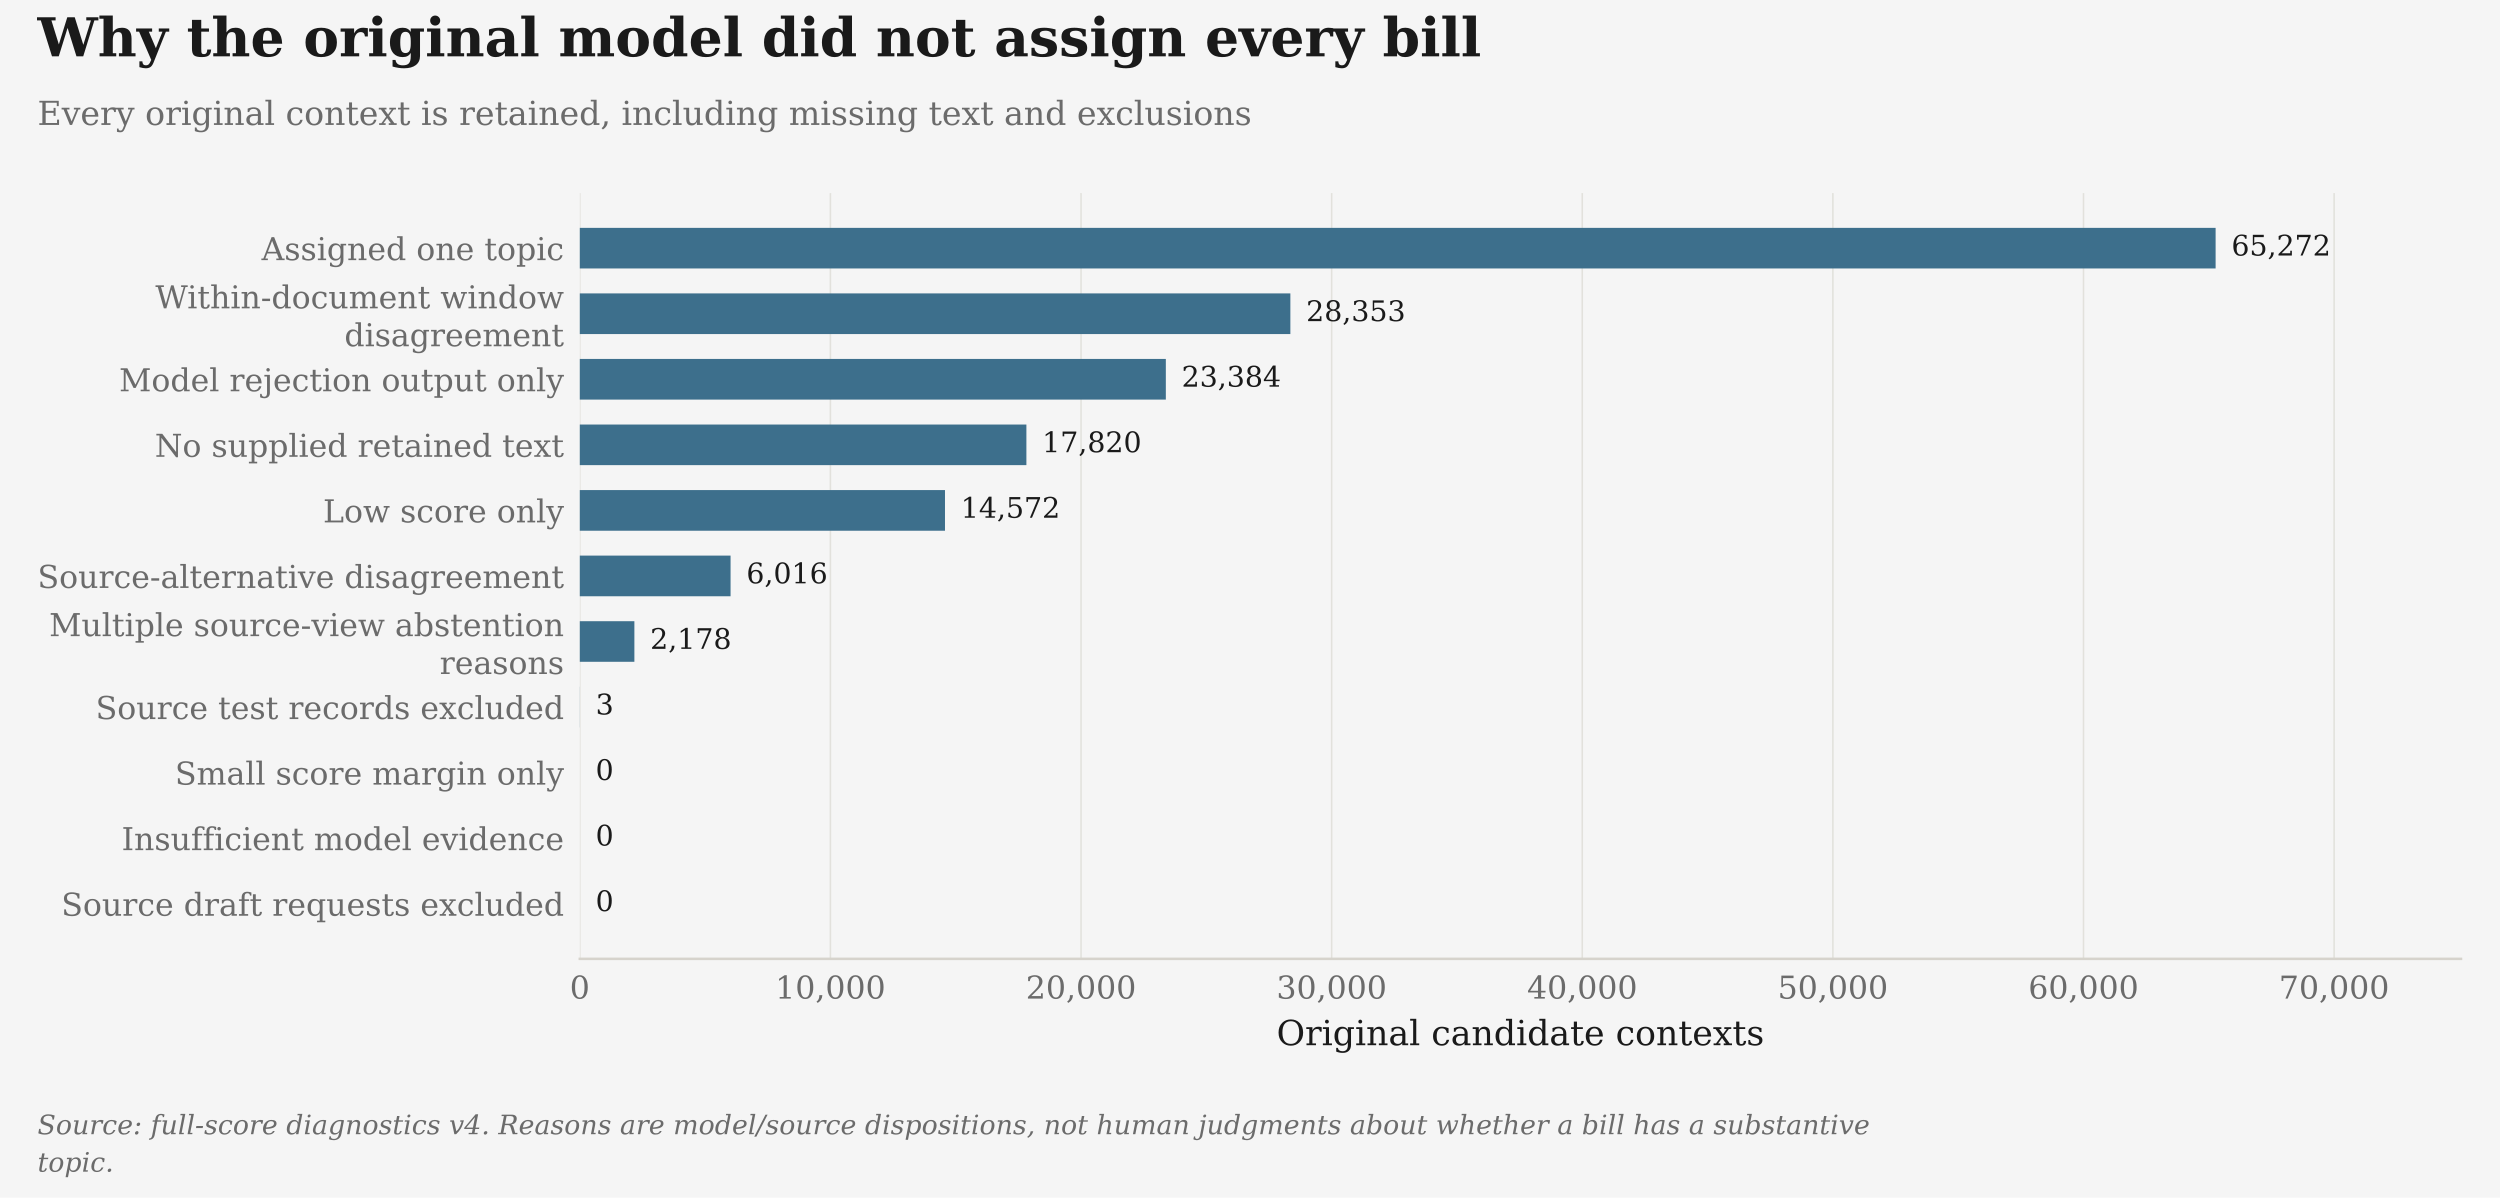
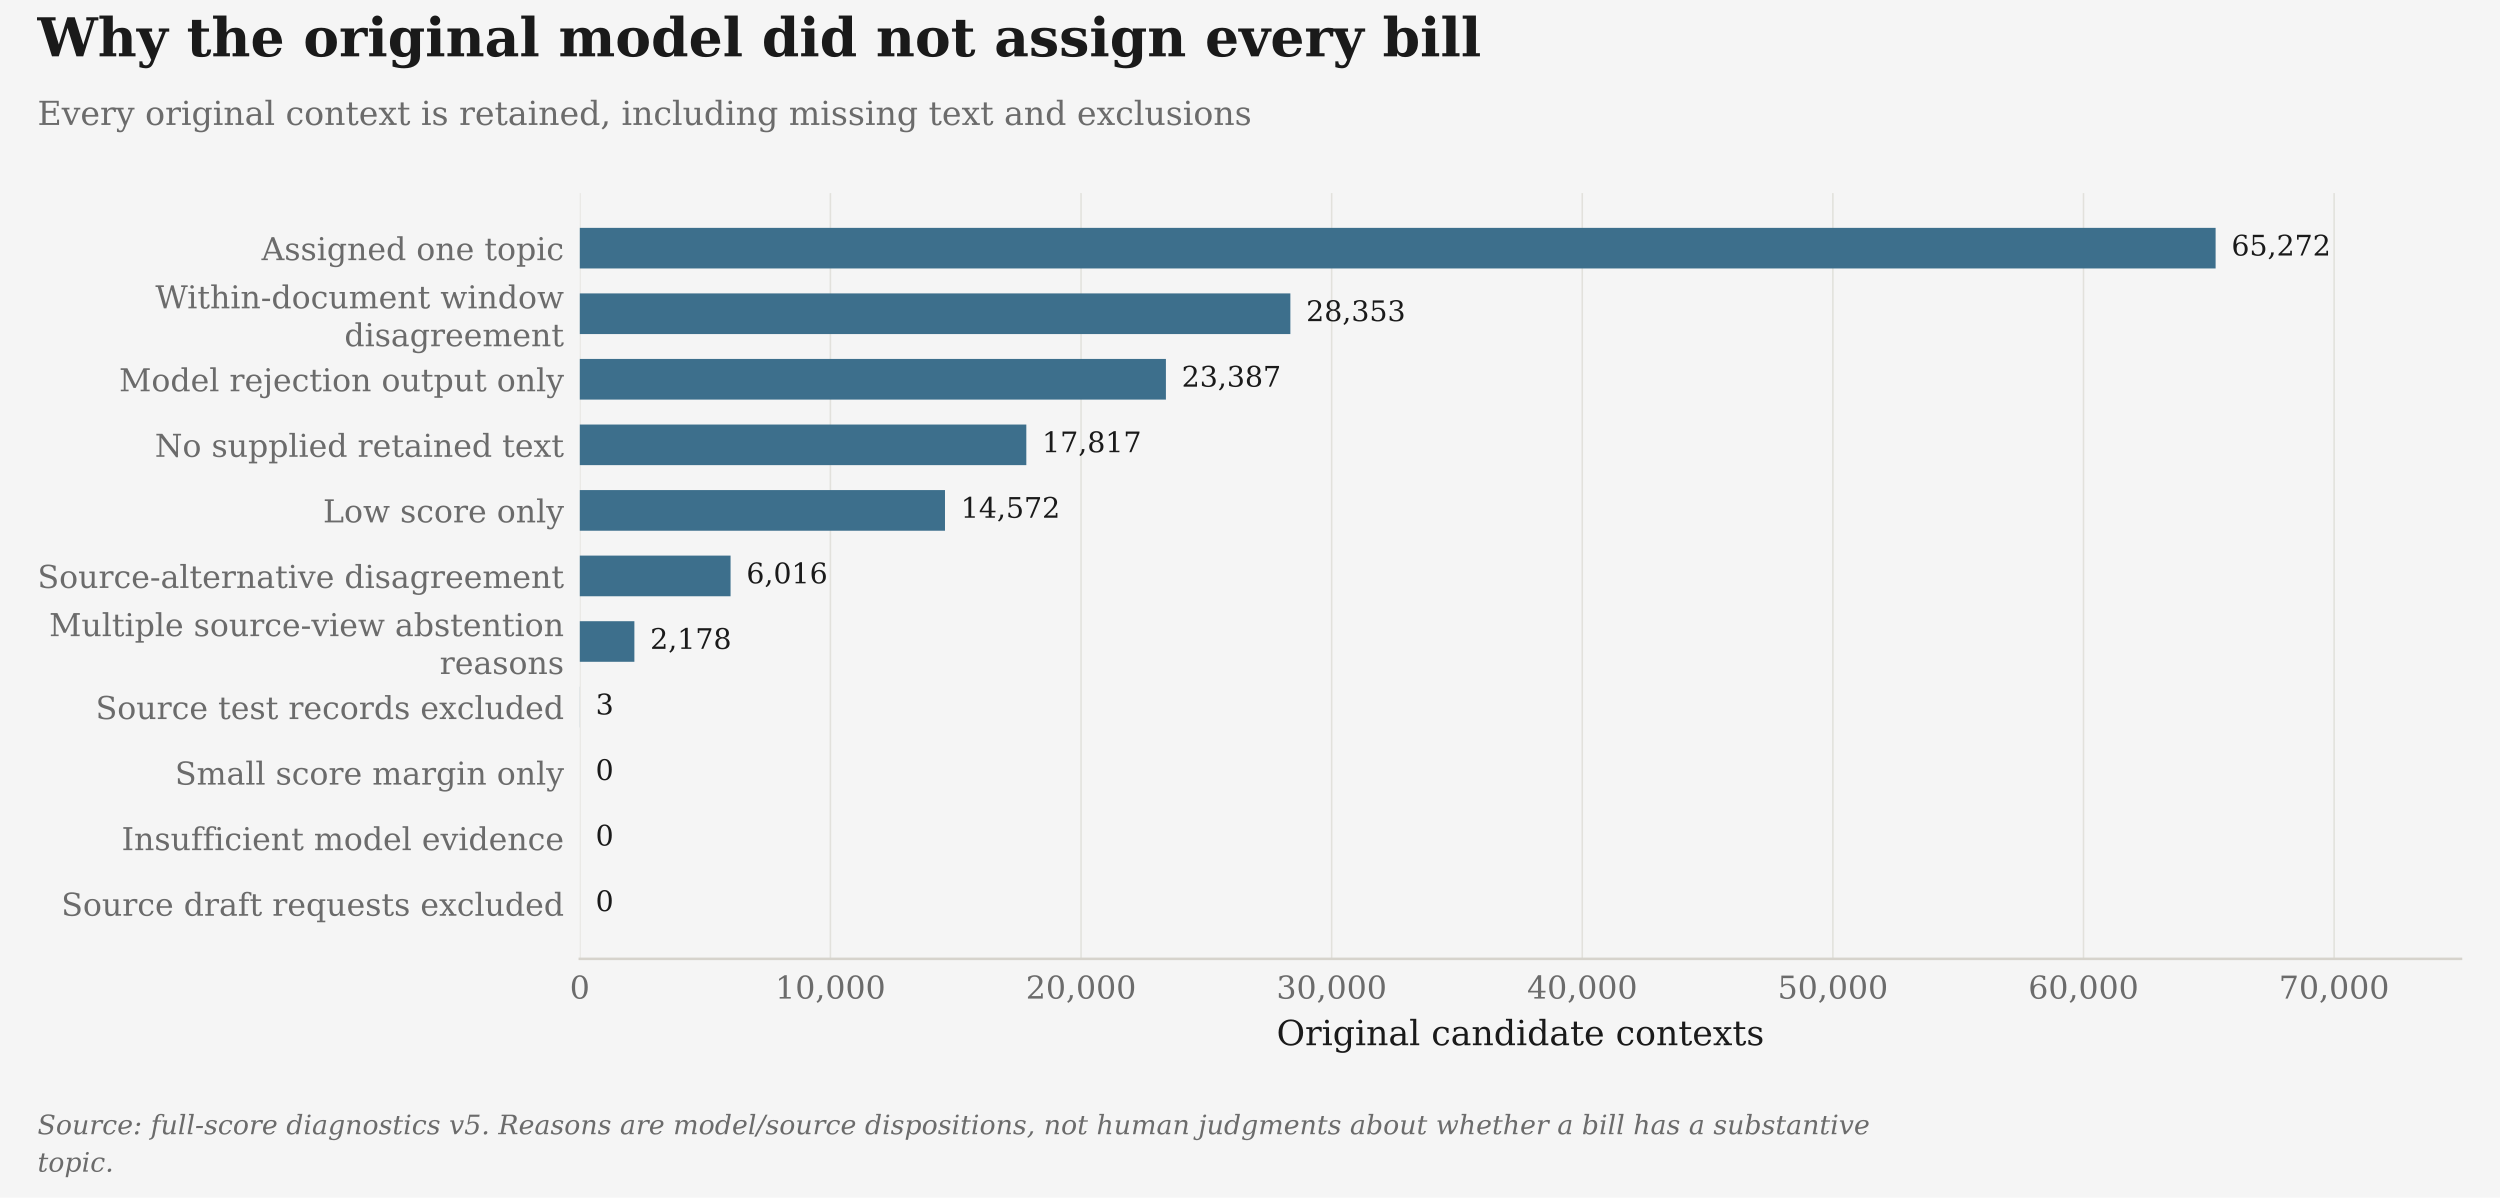
<svg xmlns="http://www.w3.org/2000/svg" width="792pt" height="379.44pt" viewBox="0 0 792 379.44" version="1.1">
  <defs>
    <style type="text/css">*{stroke-linejoin: round; stroke-linecap: butt}</style>
  </defs>
  <g id="figure_1">
    <g id="patch_1">
      <path d="M 0 379.44  L 792 379.44  L 792 0  L 0 0  z " style="fill: #f5f5f5" />
    </g>
    <g id="axes_1">
      <g id="patch_2">
        <path d="M 183.68 303.764  L 779.64 303.764  L 779.64 61.153  L 183.68 61.153  z " style="fill: #f5f5f5" />
      </g>
      <g id="matplotlib.axis_1">
        <g id="xtick_1">
          <g id="line2d_1">
            <path d="M 183.68 303.764  L 183.68 61.153  " clip-path="url(#p3f334388b2)" style="fill: none; stroke: #d6d3cc; stroke-opacity: 0.6; stroke-width: 0.5; stroke-linecap: square" />
          </g>
          <g id="line2d_2" />
          <g id="text_1">
            <text style="font-size: 10px; font-family: 'DejaVu Serif', 'Bitstream Vera Serif', 'Computer Modern Roman', 'New Century Schoolbook', 'Century Schoolbook L', 'Utopia', 'ITC Bookman', 'Bookman', 'Nimbus Roman No9 L', 'Times New Roman', 'Times', 'Palatino', 'Charter', serif; text-anchor: middle; fill: #6b6b6b" x="183.68" y="316.362" transform="rotate(-0 183.68 316.3618)">0</text>
          </g>
        </g>
        <g id="xtick_2">
          <g id="line2d_3">
            <path d="M 263.075 303.764  L 263.075 61.153  " clip-path="url(#p3f334388b2)" style="fill: none; stroke: #d6d3cc; stroke-opacity: 0.6; stroke-width: 0.5; stroke-linecap: square" />
          </g>
          <g id="line2d_4" />
          <g id="text_2">
            <text style="font-size: 10px; font-family: 'DejaVu Serif', 'Bitstream Vera Serif', 'Computer Modern Roman', 'New Century Schoolbook', 'Century Schoolbook L', 'Utopia', 'ITC Bookman', 'Bookman', 'Nimbus Roman No9 L', 'Times New Roman', 'Times', 'Palatino', 'Charter', serif; text-anchor: middle; fill: #6b6b6b" x="263.075" y="316.362" transform="rotate(-0 263.0749 316.3618)">10,000</text>
          </g>
        </g>
        <g id="xtick_3">
          <g id="line2d_5">
            <path d="M 342.47 303.764  L 342.47 61.153  " clip-path="url(#p3f334388b2)" style="fill: none; stroke: #d6d3cc; stroke-opacity: 0.6; stroke-width: 0.5; stroke-linecap: square" />
          </g>
          <g id="line2d_6" />
          <g id="text_3">
            <text style="font-size: 10px; font-family: 'DejaVu Serif', 'Bitstream Vera Serif', 'Computer Modern Roman', 'New Century Schoolbook', 'Century Schoolbook L', 'Utopia', 'ITC Bookman', 'Bookman', 'Nimbus Roman No9 L', 'Times New Roman', 'Times', 'Palatino', 'Charter', serif; text-anchor: middle; fill: #6b6b6b" x="342.47" y="316.362" transform="rotate(-0 342.4697 316.3618)">20,000</text>
          </g>
        </g>
        <g id="xtick_4">
          <g id="line2d_7">
            <path d="M 421.865 303.764  L 421.865 61.153  " clip-path="url(#p3f334388b2)" style="fill: none; stroke: #d6d3cc; stroke-opacity: 0.6; stroke-width: 0.5; stroke-linecap: square" />
          </g>
          <g id="line2d_8" />
          <g id="text_4">
            <text style="font-size: 10px; font-family: 'DejaVu Serif', 'Bitstream Vera Serif', 'Computer Modern Roman', 'New Century Schoolbook', 'Century Schoolbook L', 'Utopia', 'ITC Bookman', 'Bookman', 'Nimbus Roman No9 L', 'Times New Roman', 'Times', 'Palatino', 'Charter', serif; text-anchor: middle; fill: #6b6b6b" x="421.865" y="316.362" transform="rotate(-0 421.8646 316.3618)">30,000</text>
          </g>
        </g>
        <g id="xtick_5">
          <g id="line2d_9">
            <path d="M 501.259 303.764  L 501.259 61.153  " clip-path="url(#p3f334388b2)" style="fill: none; stroke: #d6d3cc; stroke-opacity: 0.6; stroke-width: 0.5; stroke-linecap: square" />
          </g>
          <g id="line2d_10" />
          <g id="text_5">
            <text style="font-size: 10px; font-family: 'DejaVu Serif', 'Bitstream Vera Serif', 'Computer Modern Roman', 'New Century Schoolbook', 'Century Schoolbook L', 'Utopia', 'ITC Bookman', 'Bookman', 'Nimbus Roman No9 L', 'Times New Roman', 'Times', 'Palatino', 'Charter', serif; text-anchor: middle; fill: #6b6b6b" x="501.259" y="316.362" transform="rotate(-0 501.2594 316.3618)">40,000</text>
          </g>
        </g>
        <g id="xtick_6">
          <g id="line2d_11">
            <path d="M 580.654 303.764  L 580.654 61.153  " clip-path="url(#p3f334388b2)" style="fill: none; stroke: #d6d3cc; stroke-opacity: 0.6; stroke-width: 0.5; stroke-linecap: square" />
          </g>
          <g id="line2d_12" />
          <g id="text_6">
            <text style="font-size: 10px; font-family: 'DejaVu Serif', 'Bitstream Vera Serif', 'Computer Modern Roman', 'New Century Schoolbook', 'Century Schoolbook L', 'Utopia', 'ITC Bookman', 'Bookman', 'Nimbus Roman No9 L', 'Times New Roman', 'Times', 'Palatino', 'Charter', serif; text-anchor: middle; fill: #6b6b6b" x="580.654" y="316.362" transform="rotate(-0 580.6543 316.3618)">50,000</text>
          </g>
        </g>
        <g id="xtick_7">
          <g id="line2d_13">
            <path d="M 660.049 303.764  L 660.049 61.153  " clip-path="url(#p3f334388b2)" style="fill: none; stroke: #d6d3cc; stroke-opacity: 0.6; stroke-width: 0.5; stroke-linecap: square" />
          </g>
          <g id="line2d_14" />
          <g id="text_7">
            <text style="font-size: 10px; font-family: 'DejaVu Serif', 'Bitstream Vera Serif', 'Computer Modern Roman', 'New Century Schoolbook', 'Century Schoolbook L', 'Utopia', 'ITC Bookman', 'Bookman', 'Nimbus Roman No9 L', 'Times New Roman', 'Times', 'Palatino', 'Charter', serif; text-anchor: middle; fill: #6b6b6b" x="660.049" y="316.362" transform="rotate(-0 660.0491 316.3618)">60,000</text>
          </g>
        </g>
        <g id="xtick_8">
          <g id="line2d_15">
            <path d="M 739.444 303.764  L 739.444 61.153  " clip-path="url(#p3f334388b2)" style="fill: none; stroke: #d6d3cc; stroke-opacity: 0.6; stroke-width: 0.5; stroke-linecap: square" />
          </g>
          <g id="line2d_16" />
          <g id="text_8">
            <text style="font-size: 10px; font-family: 'DejaVu Serif', 'Bitstream Vera Serif', 'Computer Modern Roman', 'New Century Schoolbook', 'Century Schoolbook L', 'Utopia', 'ITC Bookman', 'Bookman', 'Nimbus Roman No9 L', 'Times New Roman', 'Times', 'Palatino', 'Charter', serif; text-anchor: middle; fill: #6b6b6b" x="739.444" y="316.362" transform="rotate(-0 739.444 316.3618)">70,000</text>
          </g>
        </g>
        <g id="text_9">
          <text style="font-size: 11px; font-family: 'DejaVu Serif', 'Bitstream Vera Serif', 'Computer Modern Roman', 'New Century Schoolbook', 'Century Schoolbook L', 'Utopia', 'ITC Bookman', 'Bookman', 'Nimbus Roman No9 L', 'Times New Roman', 'Times', 'Palatino', 'Charter', serif; text-anchor: middle; fill: #1a1a1a" x="481.66" y="331.122" transform="rotate(-0 481.66 331.1224)">Original candidate contexts</text>
        </g>
      </g>
      <g id="matplotlib.axis_2">
        <g id="ytick_1">
          <g id="line2d_17" />
          <g id="text_10">
            <text style="font-size: 10px; font-family: 'DejaVu Serif', 'Bitstream Vera Serif', 'Computer Modern Roman', 'New Century Schoolbook', 'Century Schoolbook L', 'Utopia', 'ITC Bookman', 'Bookman', 'Nimbus Roman No9 L', 'Times New Roman', 'Times', 'Palatino', 'Charter', serif; text-anchor: end; fill: #6b6b6b" x="178.68" y="82.418" transform="rotate(-0 178.68 82.4178)">Assigned one topic</text>
          </g>
        </g>
        <g id="ytick_2">
          <g id="line2d_18" />
          <g id="text_11">
            <text style="font-size: 10px; font-family: 'DejaVu Serif', 'Bitstream Vera Serif', 'Computer Modern Roman', 'New Century Schoolbook', 'Century Schoolbook L', 'Utopia', 'ITC Bookman', 'Bookman', 'Nimbus Roman No9 L', 'Times New Roman', 'Times', 'Palatino', 'Charter', serif; fill: #6b6b6b" transform="translate(49.21906 97.68489)">Within-document window</text>
            <text style="font-size: 10px; font-family: 'DejaVu Serif', 'Bitstream Vera Serif', 'Computer Modern Roman', 'New Century Schoolbook', 'Century Schoolbook L', 'Utopia', 'ITC Bookman', 'Bookman', 'Nimbus Roman No9 L', 'Times New Roman', 'Times', 'Palatino', 'Charter', serif; fill: #6b6b6b" transform="translate(109.1066 109.6876)">disagreement</text>
          </g>
        </g>
        <g id="ytick_3">
          <g id="line2d_19" />
          <g id="text_12">
            <text style="font-size: 10px; font-family: 'DejaVu Serif', 'Bitstream Vera Serif', 'Computer Modern Roman', 'New Century Schoolbook', 'Century Schoolbook L', 'Utopia', 'ITC Bookman', 'Bookman', 'Nimbus Roman No9 L', 'Times New Roman', 'Times', 'Palatino', 'Charter', serif; text-anchor: end; fill: #6b6b6b" x="178.68" y="123.954" transform="rotate(-0 178.68 123.9537)">Model rejection output only</text>
          </g>
        </g>
        <g id="ytick_4">
          <g id="line2d_20" />
          <g id="text_13">
            <text style="font-size: 10px; font-family: 'DejaVu Serif', 'Bitstream Vera Serif', 'Computer Modern Roman', 'New Century Schoolbook', 'Century Schoolbook L', 'Utopia', 'ITC Bookman', 'Bookman', 'Nimbus Roman No9 L', 'Times New Roman', 'Times', 'Palatino', 'Charter', serif; text-anchor: end; fill: #6b6b6b" x="178.68" y="144.722" transform="rotate(-0 178.68 144.7217)">No supplied retained text</text>
          </g>
        </g>
        <g id="ytick_5">
          <g id="line2d_21" />
          <g id="text_14">
            <text style="font-size: 10px; font-family: 'DejaVu Serif', 'Bitstream Vera Serif', 'Computer Modern Roman', 'New Century Schoolbook', 'Century Schoolbook L', 'Utopia', 'ITC Bookman', 'Bookman', 'Nimbus Roman No9 L', 'Times New Roman', 'Times', 'Palatino', 'Charter', serif; text-anchor: end; fill: #6b6b6b" x="178.68" y="165.49" transform="rotate(-0 178.68 165.4897)">Low score only</text>
          </g>
        </g>
        <g id="ytick_6">
          <g id="line2d_22" />
          <g id="text_15">
            <text style="font-size: 10px; font-family: 'DejaVu Serif', 'Bitstream Vera Serif', 'Computer Modern Roman', 'New Century Schoolbook', 'Century Schoolbook L', 'Utopia', 'ITC Bookman', 'Bookman', 'Nimbus Roman No9 L', 'Times New Roman', 'Times', 'Palatino', 'Charter', serif; text-anchor: end; fill: #6b6b6b" x="178.68" y="186.258" transform="rotate(-0 178.68 186.2577)">Source-alternative disagreement</text>
          </g>
        </g>
        <g id="ytick_7">
          <g id="line2d_23" />
          <g id="text_16">
            <text style="font-size: 10px; font-family: 'DejaVu Serif', 'Bitstream Vera Serif', 'Computer Modern Roman', 'New Century Schoolbook', 'Century Schoolbook L', 'Utopia', 'ITC Bookman', 'Bookman', 'Nimbus Roman No9 L', 'Times New Roman', 'Times', 'Palatino', 'Charter', serif; fill: #6b6b6b" transform="translate(15.56125 201.5251)">Multiple source-view abstention</text>
            <text style="font-size: 10px; font-family: 'DejaVu Serif', 'Bitstream Vera Serif', 'Computer Modern Roman', 'New Century Schoolbook', 'Century Schoolbook L', 'Utopia', 'ITC Bookman', 'Bookman', 'Nimbus Roman No9 L', 'Times New Roman', 'Times', 'Palatino', 'Charter', serif; fill: #6b6b6b" transform="translate(139.2956 213.5271)">reasons</text>
          </g>
        </g>
        <g id="ytick_8">
          <g id="line2d_24" />
          <g id="text_17">
            <text style="font-size: 10px; font-family: 'DejaVu Serif', 'Bitstream Vera Serif', 'Computer Modern Roman', 'New Century Schoolbook', 'Century Schoolbook L', 'Utopia', 'ITC Bookman', 'Bookman', 'Nimbus Roman No9 L', 'Times New Roman', 'Times', 'Palatino', 'Charter', serif; text-anchor: end; fill: #6b6b6b" x="178.68" y="227.794" transform="rotate(-0 178.68 227.7936)">Source test records excluded</text>
          </g>
        </g>
        <g id="ytick_9">
          <g id="line2d_25" />
          <g id="text_18">
            <text style="font-size: 10px; font-family: 'DejaVu Serif', 'Bitstream Vera Serif', 'Computer Modern Roman', 'New Century Schoolbook', 'Century Schoolbook L', 'Utopia', 'ITC Bookman', 'Bookman', 'Nimbus Roman No9 L', 'Times New Roman', 'Times', 'Palatino', 'Charter', serif; text-anchor: end; fill: #6b6b6b" x="178.68" y="248.562" transform="rotate(-0 178.68 248.5616)">Small score margin only</text>
          </g>
        </g>
        <g id="ytick_10">
          <g id="line2d_26" />
          <g id="text_19">
            <text style="font-size: 10px; font-family: 'DejaVu Serif', 'Bitstream Vera Serif', 'Computer Modern Roman', 'New Century Schoolbook', 'Century Schoolbook L', 'Utopia', 'ITC Bookman', 'Bookman', 'Nimbus Roman No9 L', 'Times New Roman', 'Times', 'Palatino', 'Charter', serif; text-anchor: end; fill: #6b6b6b" x="178.68" y="269.33" transform="rotate(-0 178.68 269.3295)">Insufficient model evidence</text>
          </g>
        </g>
        <g id="ytick_11">
          <g id="line2d_27" />
          <g id="text_20">
            <text style="font-size: 10px; font-family: 'DejaVu Serif', 'Bitstream Vera Serif', 'Computer Modern Roman', 'New Century Schoolbook', 'Century Schoolbook L', 'Utopia', 'ITC Bookman', 'Bookman', 'Nimbus Roman No9 L', 'Times New Roman', 'Times', 'Palatino', 'Charter', serif; text-anchor: end; fill: #6b6b6b" x="178.68" y="290.097" transform="rotate(-0 178.68 290.0975)">Source draft requests excluded</text>
          </g>
        </g>
      </g>
      <g id="patch_3">
        <path d="M 183.68 72.181  L 701.906 72.181  L 701.906 85.057  L 183.68 85.057  z " clip-path="url(#p3f334388b2)" style="fill: #3d6f8c" />
      </g>
      <g id="patch_4">
        <path d="M 183.68 92.948  L 408.788 92.948  L 408.788 105.825  L 183.68 105.825  z " clip-path="url(#p3f334388b2)" style="fill: #3d6f8c" />
      </g>
      <g id="patch_5">
-         <path d="M 183.68 113.716  L 369.337 113.716  L 369.337 126.593  L 183.68 126.593  z " clip-path="url(#p3f334388b2)" style="fill: #3d6f8c" />
+         <path d="M 183.68 113.716  L 369.361 113.716  L 369.361 126.593  L 183.68 126.593  z " clip-path="url(#p3f334388b2)" style="fill: #3d6f8c" />
      </g>
      <g id="patch_6">
-         <path d="M 183.68 134.484  L 325.162 134.484  L 325.162 147.361  L 183.68 147.361  z " clip-path="url(#p3f334388b2)" style="fill: #3d6f8c" />
+         <path d="M 183.68 134.484  L 325.138 134.484  L 325.138 147.361  L 183.68 147.361  z " clip-path="url(#p3f334388b2)" style="fill: #3d6f8c" />
      </g>
      <g id="patch_7">
        <path d="M 183.68 155.252  L 299.374 155.252  L 299.374 168.129  L 183.68 168.129  z " clip-path="url(#p3f334388b2)" style="fill: #3d6f8c" />
      </g>
      <g id="patch_8">
        <path d="M 183.68 176.02  L 231.444 176.02  L 231.444 188.897  L 183.68 188.897  z " clip-path="url(#p3f334388b2)" style="fill: #3d6f8c" />
      </g>
      <g id="patch_9">
        <path d="M 183.68 196.788  L 200.972 196.788  L 200.972 209.664  L 183.68 209.664  z " clip-path="url(#p3f334388b2)" style="fill: #3d6f8c" />
      </g>
      <g id="patch_10">
        <path d="M 183.68 217.556  L 183.704 217.556  L 183.704 230.432  L 183.68 230.432  z " clip-path="url(#p3f334388b2)" style="fill: #3d6f8c" />
      </g>
      <g id="patch_11">
        <path d="M 183.68 238.324  L 183.68 238.324  L 183.68 251.2  L 183.68 251.2  z " clip-path="url(#p3f334388b2)" style="fill: #3d6f8c" />
      </g>
      <g id="patch_12">
        <path d="M 183.68 259.092  L 183.68 259.092  L 183.68 271.968  L 183.68 271.968  z " clip-path="url(#p3f334388b2)" style="fill: #3d6f8c" />
      </g>
      <g id="patch_13">
        <path d="M 183.68 279.86  L 183.68 279.86  L 183.68 292.736  L 183.68 292.736  z " clip-path="url(#p3f334388b2)" style="fill: #3d6f8c" />
      </g>
      <g id="patch_14">
        <path d="M 183.68 303.764  L 779.64 303.764  " style="fill: none; stroke: #d6d3cc; stroke-width: 0.8; stroke-linejoin: miter; stroke-linecap: square" />
      </g>
      <g id="text_21">
        <text style="font-size: 9px; font-family: 'DejaVu Serif', 'Bitstream Vera Serif', 'Computer Modern Roman', 'New Century Schoolbook', 'Century Schoolbook L', 'Utopia', 'ITC Bookman', 'Bookman', 'Nimbus Roman No9 L', 'Times New Roman', 'Times', 'Palatino', 'Charter', serif; text-anchor: start; fill: #1a1a1a" x="706.906" y="80.956" transform="rotate(-0 706.9061 80.95647)">65,272</text>
      </g>
      <g id="text_22">
        <text style="font-size: 9px; font-family: 'DejaVu Serif', 'Bitstream Vera Serif', 'Computer Modern Roman', 'New Century Schoolbook', 'Century Schoolbook L', 'Utopia', 'ITC Bookman', 'Bookman', 'Nimbus Roman No9 L', 'Times New Roman', 'Times', 'Palatino', 'Charter', serif; text-anchor: start; fill: #1a1a1a" x="413.788" y="101.724" transform="rotate(-0 413.7882 101.7244)">28,353</text>
      </g>
      <g id="text_23">
-         <text style="font-size: 9px; font-family: 'DejaVu Serif', 'Bitstream Vera Serif', 'Computer Modern Roman', 'New Century Schoolbook', 'Century Schoolbook L', 'Utopia', 'ITC Bookman', 'Bookman', 'Nimbus Roman No9 L', 'Times New Roman', 'Times', 'Palatino', 'Charter', serif; text-anchor: start; fill: #1a1a1a" x="374.337" y="122.492" transform="rotate(-0 374.3369 122.4924)">23,384</text>
+         <text style="font-size: 9px; font-family: 'DejaVu Serif', 'Bitstream Vera Serif', 'Computer Modern Roman', 'New Century Schoolbook', 'Century Schoolbook L', 'Utopia', 'ITC Bookman', 'Bookman', 'Nimbus Roman No9 L', 'Times New Roman', 'Times', 'Palatino', 'Charter', serif; text-anchor: start; fill: #1a1a1a" x="374.361" y="122.492" transform="rotate(-0 374.3607 122.4924)">23,387</text>
      </g>
      <g id="text_24">
-         <text style="font-size: 9px; font-family: 'DejaVu Serif', 'Bitstream Vera Serif', 'Computer Modern Roman', 'New Century Schoolbook', 'Century Schoolbook L', 'Utopia', 'ITC Bookman', 'Bookman', 'Nimbus Roman No9 L', 'Times New Roman', 'Times', 'Palatino', 'Charter', serif; text-anchor: start; fill: #1a1a1a" x="330.162" y="143.26" transform="rotate(-0 330.1616 143.2604)">17,820</text>
+         <text style="font-size: 9px; font-family: 'DejaVu Serif', 'Bitstream Vera Serif', 'Computer Modern Roman', 'New Century Schoolbook', 'Century Schoolbook L', 'Utopia', 'ITC Bookman', 'Bookman', 'Nimbus Roman No9 L', 'Times New Roman', 'Times', 'Palatino', 'Charter', serif; text-anchor: start; fill: #1a1a1a" x="330.138" y="143.26" transform="rotate(-0 330.1378 143.2604)">17,817</text>
      </g>
      <g id="text_25">
        <text style="font-size: 9px; font-family: 'DejaVu Serif', 'Bitstream Vera Serif', 'Computer Modern Roman', 'New Century Schoolbook', 'Century Schoolbook L', 'Utopia', 'ITC Bookman', 'Bookman', 'Nimbus Roman No9 L', 'Times New Roman', 'Times', 'Palatino', 'Charter', serif; text-anchor: start; fill: #1a1a1a" x="304.374" y="164.028" transform="rotate(-0 304.3742 164.0284)">14,572</text>
      </g>
      <g id="text_26">
        <text style="font-size: 9px; font-family: 'DejaVu Serif', 'Bitstream Vera Serif', 'Computer Modern Roman', 'New Century Schoolbook', 'Century Schoolbook L', 'Utopia', 'ITC Bookman', 'Bookman', 'Nimbus Roman No9 L', 'Times New Roman', 'Times', 'Palatino', 'Charter', serif; text-anchor: start; fill: #1a1a1a" x="236.444" y="184.796" transform="rotate(-0 236.4439 184.7963)">6,016</text>
      </g>
      <g id="text_27">
        <text style="font-size: 9px; font-family: 'DejaVu Serif', 'Bitstream Vera Serif', 'Computer Modern Roman', 'New Century Schoolbook', 'Century Schoolbook L', 'Utopia', 'ITC Bookman', 'Bookman', 'Nimbus Roman No9 L', 'Times New Roman', 'Times', 'Palatino', 'Charter', serif; text-anchor: start; fill: #1a1a1a" x="205.972" y="205.564" transform="rotate(-0 205.9722 205.5643)">2,178</text>
      </g>
      <g id="text_28">
        <text style="font-size: 9px; font-family: 'DejaVu Serif', 'Bitstream Vera Serif', 'Computer Modern Roman', 'New Century Schoolbook', 'Century Schoolbook L', 'Utopia', 'ITC Bookman', 'Bookman', 'Nimbus Roman No9 L', 'Times New Roman', 'Times', 'Palatino', 'Charter', serif; text-anchor: start; fill: #1a1a1a" x="188.704" y="226.332" transform="rotate(-0 188.7038 226.3323)">3</text>
      </g>
      <g id="text_29">
        <text style="font-size: 9px; font-family: 'DejaVu Serif', 'Bitstream Vera Serif', 'Computer Modern Roman', 'New Century Schoolbook', 'Century Schoolbook L', 'Utopia', 'ITC Bookman', 'Bookman', 'Nimbus Roman No9 L', 'Times New Roman', 'Times', 'Palatino', 'Charter', serif; text-anchor: start; fill: #1a1a1a" x="188.68" y="247.1" transform="rotate(-0 188.68 247.1002)">0</text>
      </g>
      <g id="text_30">
        <text style="font-size: 9px; font-family: 'DejaVu Serif', 'Bitstream Vera Serif', 'Computer Modern Roman', 'New Century Schoolbook', 'Century Schoolbook L', 'Utopia', 'ITC Bookman', 'Bookman', 'Nimbus Roman No9 L', 'Times New Roman', 'Times', 'Palatino', 'Charter', serif; text-anchor: start; fill: #1a1a1a" x="188.68" y="267.868" transform="rotate(-0 188.68 267.8682)">0</text>
      </g>
      <g id="text_31">
        <text style="font-size: 9px; font-family: 'DejaVu Serif', 'Bitstream Vera Serif', 'Computer Modern Roman', 'New Century Schoolbook', 'Century Schoolbook L', 'Utopia', 'ITC Bookman', 'Bookman', 'Nimbus Roman No9 L', 'Times New Roman', 'Times', 'Palatino', 'Charter', serif; text-anchor: start; fill: #1a1a1a" x="188.68" y="288.636" transform="rotate(-0 188.68 288.6362)">0</text>
      </g>
    </g>
    <g id="text_32">
      <text style="font-weight: 700; font-size: 17px; font-family: 'DejaVu Serif', 'Bitstream Vera Serif', 'Computer Modern Roman', 'New Century Schoolbook', 'Century Schoolbook L', 'Utopia', 'ITC Bookman', 'Bookman', 'Nimbus Roman No9 L', 'Times New Roman', 'Times', 'Palatino', 'Charter', serif; text-anchor: start; fill: #1a1a1a" x="11.88" y="17.85" transform="rotate(-0 11.88 17.85006)">Why the original model did not assign every bill</text>
    </g>
    <g id="text_33">
      <text style="font-size: 10.5px; font-family: 'DejaVu Serif', 'Bitstream Vera Serif', 'Computer Modern Roman', 'New Century Schoolbook', 'Century Schoolbook L', 'Utopia', 'ITC Bookman', 'Bookman', 'Nimbus Roman No9 L', 'Times New Roman', 'Times', 'Palatino', 'Charter', serif; text-anchor: start; fill: #6b6b6b" x="11.88" y="39.585" transform="rotate(-0 11.88 39.58541)">Every original context is retained, including missing text and exclusions</text>
    </g>
    <g id="text_34">
-       <text style="font-style: italic; font-size: 8.5px; font-family: 'DejaVu Serif', 'Bitstream Vera Serif', 'Computer Modern Roman', 'New Century Schoolbook', 'Century Schoolbook L', 'Utopia', 'ITC Bookman', 'Bookman', 'Nimbus Roman No9 L', 'Times New Roman', 'Times', 'Palatino', 'Charter', serif; fill: #6b6b6b" transform="translate(11.88 359.3218)">Source: full-score diagnostics v4. Reasons are model/source dispositions, not human judgments about whether a bill has a substantive</text>
+       <text style="font-style: italic; font-size: 8.5px; font-family: 'DejaVu Serif', 'Bitstream Vera Serif', 'Computer Modern Roman', 'New Century Schoolbook', 'Century Schoolbook L', 'Utopia', 'ITC Bookman', 'Bookman', 'Nimbus Roman No9 L', 'Times New Roman', 'Times', 'Palatino', 'Charter', serif; fill: #6b6b6b" transform="translate(11.88 359.3218)">Source: full-score diagnostics v5. Reasons are model/source dispositions, not human judgments about whether a bill has a substantive</text>
      <text style="font-style: italic; font-size: 8.5px; font-family: 'DejaVu Serif', 'Bitstream Vera Serif', 'Computer Modern Roman', 'New Century Schoolbook', 'Century Schoolbook L', 'Utopia', 'ITC Bookman', 'Bookman', 'Nimbus Roman No9 L', 'Times New Roman', 'Times', 'Palatino', 'Charter', serif; fill: #6b6b6b" transform="translate(11.88 371.1799)">topic.</text>
    </g>
  </g>
  <defs>
    <clipPath id="p3f334388b2">
      <rect x="183.68" y="61.153" width="595.96" height="242.611" />
    </clipPath>
  </defs>
</svg>
